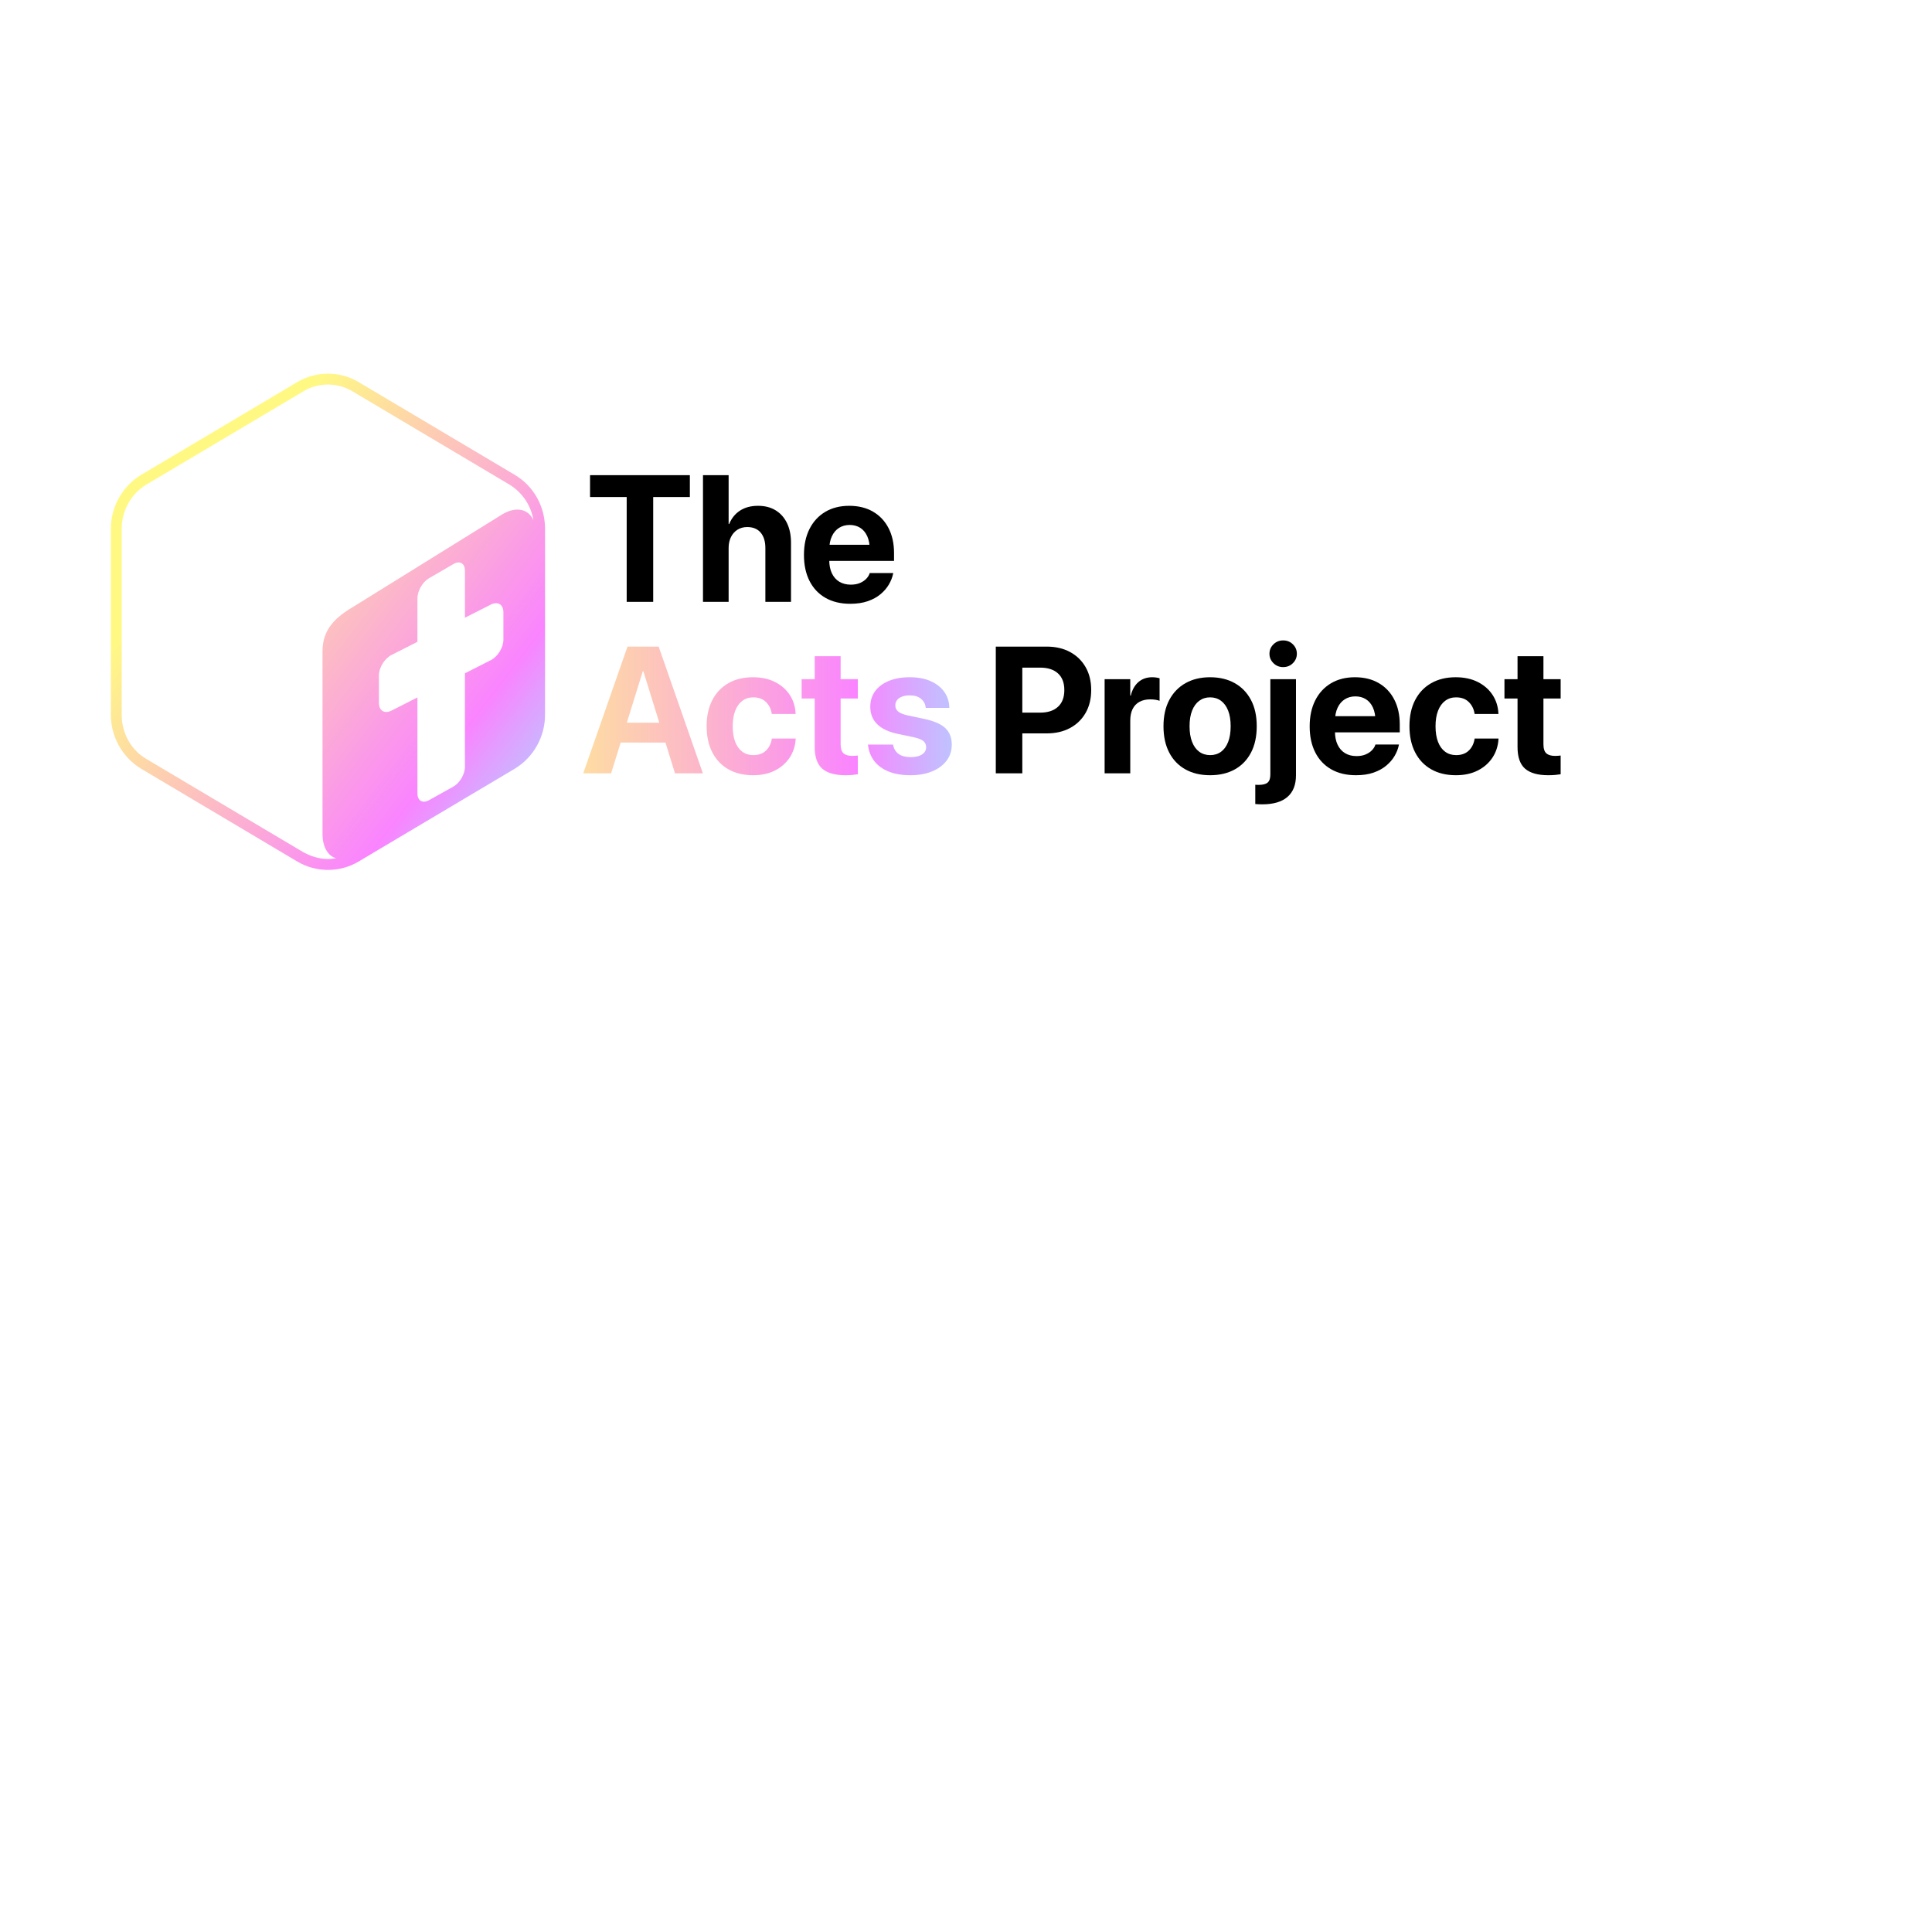
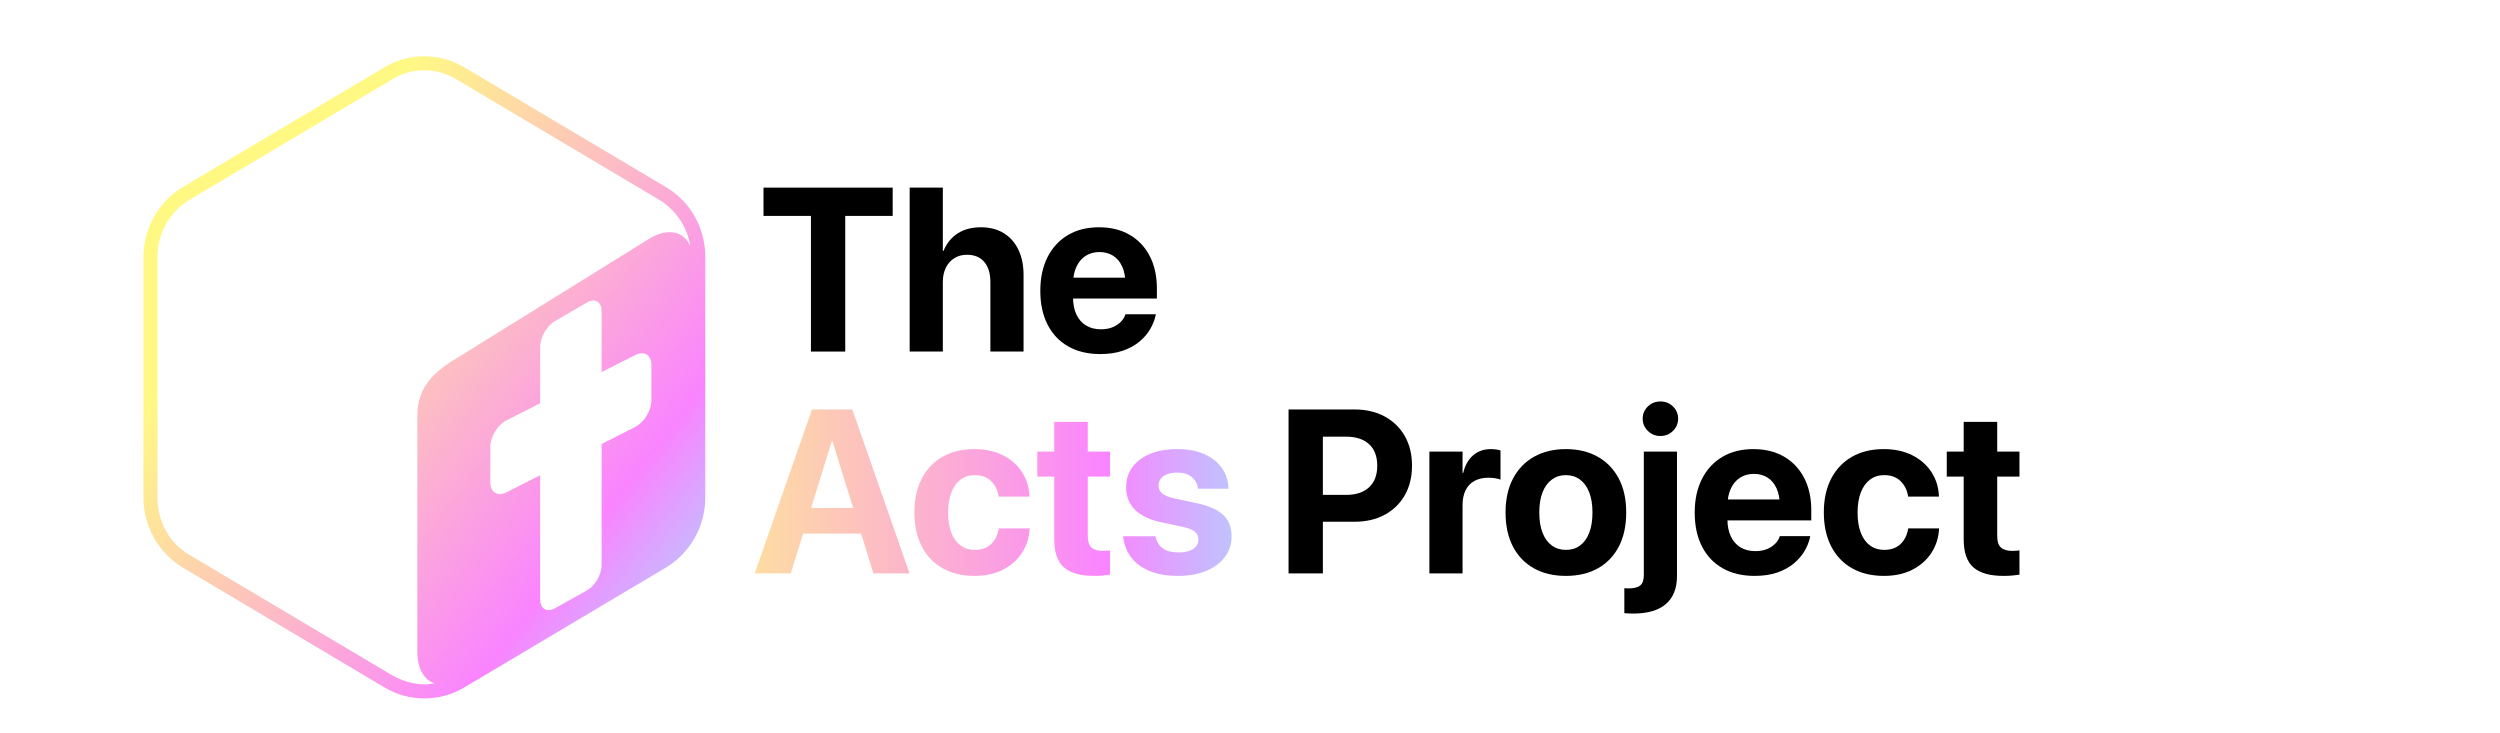
- <svg xmlns="http://www.w3.org/2000/svg" xmlns:ns1="http://vectornator.io" height="100%" stroke-miterlimit="10" style="fill-rule:nonzero;clip-rule:evenodd;stroke-linecap:round;stroke-linejoin:round;" version="1.1" viewBox="0 0 1024 1024" width="100%" xml:space="preserve">
+ <svg xmlns="http://www.w3.org/2000/svg" xmlns:ns1="http://vectornator.io" height="100%" stroke-miterlimit="10" style="fill-rule:nonzero;clip-rule:evenodd;stroke-linecap:round;stroke-linejoin:round;" version="1.1" viewBox="0 175 1024 300" width="100%" xml:space="preserve">
  <defs>
    <clipPath id="TextBounds">
      <rect height="147.67" width="216.385" x="285.276" y="228.257" />
    </clipPath>
    <linearGradient gradientTransform="matrix(0.63732 0 0 0.63732 21.3074 167.218)" gradientUnits="userSpaceOnUse" id="LinearGradient" x1="157.702" x2="491.916" y1="144.377" y2="400.463">
      <stop offset="0" stop-color="#fff984" />
      <stop offset="0.659" stop-color="#fa84ff" />
      <stop offset="1" stop-color="#87ffff" />
    </linearGradient>
    <clipPath id="TextBounds_2">
      <rect height="147.67" width="291.828" x="261.393" y="319.121" />
    </clipPath>
    <linearGradient gradientTransform="matrix(0.63732 0 0 0.63732 -25.0635 194.313)" gradientUnits="userSpaceOnUse" id="LinearGradient_2" x1="449.47" x2="907.368" y1="311.684" y2="311.684">
      <stop offset="0" stop-color="#fff984" />
      <stop offset="0.659" stop-color="#fa84ff" />
      <stop offset="1" stop-color="#87ffff" />
    </linearGradient>
    <clipPath id="TextBounds_3">
      <rect height="147.67" width="443.739" x="454.347" y="319.121" />
    </clipPath>
  </defs>
  <g id="Layer-1" ns1:layerName="Layer 1">
    <path d="M263.804 606.719C263.662 607.999 263.52 609.28 263.377 610.561" fill="#000000" fill-rule="nonzero" opacity="1" stroke="none" />
    <g fill="#000000" opacity="1" stroke="none">
      <path clip-path="url(#TextBounds)" d="M332.159 319L346.212 319L346.212 263.437L365.641 263.437L365.641 251.85L312.731 251.85L312.731 263.437L332.159 263.437L332.159 319Z" />
      <path clip-path="url(#TextBounds)" d="M372.598 319L386.186 319L386.186 290.451C386.186 288.264 386.593 286.34 387.407 284.68C388.222 283.021 389.37 281.718 390.851 280.771C392.332 279.825 394.066 279.352 396.051 279.352C399.138 279.352 401.511 280.337 403.171 282.307C404.831 284.277 405.661 286.999 405.661 290.474L405.661 319L419.249 319L419.249 287.682C419.249 283.664 418.543 280.194 417.131 277.27C415.72 274.346 413.711 272.085 411.105 270.487C408.499 268.89 405.389 268.091 401.775 268.091C398.037 268.091 394.872 268.925 392.282 270.592C389.691 272.26 387.752 274.644 386.465 277.747L386.186 277.747L386.186 251.85L372.598 251.85L372.598 319Z" />
      <path clip-path="url(#TextBounds)" d="M450.66 320.023C454.212 320.023 457.318 319.558 459.978 318.627C462.638 317.697 464.891 316.456 466.737 314.905C468.583 313.354 470.045 311.651 471.123 309.797C472.201 307.944 472.934 306.102 473.322 304.272L473.438 303.736L460.967 303.736L460.874 304.016C460.564 304.962 459.978 305.885 459.117 306.784C458.256 307.684 457.143 308.425 455.778 309.006C454.413 309.588 452.8 309.879 450.939 309.879C448.581 309.879 446.549 309.359 444.843 308.32C443.136 307.281 441.822 305.784 440.899 303.829C439.976 301.875 439.515 299.525 439.515 296.779L439.515 291.498C439.515 288.659 439.976 286.251 440.899 284.273C441.822 282.295 443.098 280.795 444.726 279.771C446.355 278.747 448.224 278.235 450.334 278.235C452.443 278.235 454.297 278.732 455.895 279.724C457.492 280.717 458.741 282.199 459.641 284.169C460.54 286.138 460.99 288.582 460.99 291.498L460.99 296.733L467.435 288.729L432.79 288.729L432.79 297.291L473.857 297.291L473.857 293.103C473.857 288.077 472.892 283.688 470.96 279.934C469.029 276.18 466.288 273.268 462.735 271.197C459.183 269.126 454.972 268.091 450.101 268.091C445.231 268.091 441 269.157 437.409 271.29C433.818 273.423 431.037 276.436 429.068 280.329C427.098 284.223 426.113 288.814 426.113 294.104L426.113 294.15C426.113 299.455 427.098 304.047 429.068 307.924C431.037 311.802 433.857 314.788 437.525 316.882C441.194 318.976 445.572 320.023 450.66 320.023Z" />
    </g>
    <path d="M173.826 198.048C168.278 198.048 162.725 199.494 157.794 202.37L74.783 251.683C64.92 257.642 58.75 268.531 58.75 280.243L58.75 378.868C58.75 390.58 64.92 401.469 74.783 407.428L157.794 456.761C162.725 459.637 168.278 461.063 173.826 461.062C179.374 461.062 184.907 459.637 189.839 456.761L272.85 407.428C282.713 401.469 288.882 390.58 288.882 378.868L288.882 280.243C288.882 268.531 282.918 257.642 272.85 251.683L189.839 202.37C184.907 199.494 179.374 198.048 173.826 198.048ZM173.826 203.804C178.347 203.804 182.861 205.043 186.971 207.509L269.982 256.821C276.763 260.931 281.495 267.914 282.728 275.722C280.057 269.763 273.688 268.326 266.496 272.436L188.007 321.131C178.144 326.884 170.938 333.252 170.938 345.17L170.938 441.963C170.938 448.949 173.813 453.676 178.128 454.908C176.69 455.114 175.264 455.307 173.826 455.307C169.306 455.307 164.771 453.882 160.661 451.622L77.65 402.31C69.431 397.584 64.506 388.525 64.506 378.868L64.506 280.243C64.506 270.585 69.637 261.547 77.65 256.821L160.661 207.509C164.566 205.043 169.1 203.804 173.826 203.804ZM242.697 298.108C244.877 297.905 246.421 299.518 246.421 302.429L246.421 327.404L260.163 320.434C263.838 318.568 266.815 320.396 266.815 324.517L266.815 339.055C266.815 343.176 263.838 348.025 260.163 349.89L246.421 356.861L246.421 406.492C246.421 410.374 243.659 415.039 240.267 416.928L227.381 424.118C223.989 426.007 221.247 424.395 221.247 420.513L221.247 369.647L207.485 376.637C203.81 378.503 200.833 376.676 200.833 372.555L200.833 357.996C200.833 353.875 203.81 349.027 207.485 347.161L221.247 340.171L221.247 317.088C221.247 313.205 223.966 308.466 227.321 306.512L240.346 298.944C241.185 298.456 241.97 298.175 242.697 298.108Z" fill="url(#LinearGradient)" fill-rule="nonzero" opacity="1" stroke="none" />
    <g fill="url(#LinearGradient_2)" opacity="1" stroke="none">
      <path clip-path="url(#TextBounds_2)" d="M309.13 409.863L323.905 409.863L340.704 355.743L344.985 355.743L344.985 342.714L332.583 342.714L309.13 409.863ZM321.741 393.576L359.946 393.576L356.502 383.059L325.184 383.059L321.741 393.576ZM357.759 409.863L372.533 409.863L349.103 342.714L340.983 342.714L340.983 355.743L357.759 409.863Z" />
      <path clip-path="url(#TextBounds_2)" d="M399.151 410.887C403.603 410.887 407.477 410.046 410.773 408.363C414.07 406.679 416.664 404.395 418.556 401.51C420.449 398.625 421.503 395.368 421.721 391.738L421.744 391.436L409.086 391.436L409.017 391.854C408.567 394.383 407.512 396.411 405.852 397.939C404.193 399.467 401.998 400.231 399.268 400.231C397.034 400.231 395.099 399.633 393.462 398.439C391.826 397.245 390.566 395.507 389.682 393.227C388.797 390.947 388.355 388.186 388.355 384.944L388.355 384.897C388.355 381.718 388.797 378.987 389.682 376.707C390.566 374.427 391.822 372.674 393.451 371.449C395.08 370.223 397.003 369.611 399.221 369.611C402.029 369.611 404.259 370.413 405.91 372.019C407.562 373.624 408.59 375.614 408.993 377.987L409.063 378.406L421.697 378.406L421.674 378.08C421.503 374.481 420.48 371.239 418.603 368.354C416.726 365.469 414.124 363.181 410.797 361.49C407.469 359.8 403.549 358.954 399.035 358.954C394.056 358.954 389.732 360.001 386.063 362.095C382.395 364.189 379.556 367.172 377.548 371.042C375.539 374.912 374.534 379.507 374.534 384.828L374.534 384.874C374.534 390.226 375.531 394.848 377.524 398.741C379.518 402.635 382.356 405.632 386.04 407.734C389.724 409.836 394.095 410.887 399.151 410.887Z" />
      <path clip-path="url(#TextBounds_2)" d="M448.106 410.887C449.517 410.887 450.774 410.833 451.875 410.724C452.976 410.616 453.907 410.499 454.667 410.375L454.667 400.44C454.248 400.487 453.806 400.533 453.341 400.58C452.876 400.626 452.34 400.649 451.736 400.649C449.672 400.649 448.125 400.196 447.094 399.288C446.062 398.381 445.546 396.764 445.546 394.437L445.546 370.216L454.667 370.216L454.667 359.978L445.546 359.978L445.546 347.809L431.819 347.809L431.819 359.978L424.885 359.978L424.885 370.216L431.819 370.216L431.819 395.926C431.819 401.262 433.149 405.09 435.809 407.409C438.469 409.728 442.568 410.887 448.106 410.887Z" />
      <path clip-path="url(#TextBounds_2)" d="M482.635 410.887C486.916 410.887 490.697 410.216 493.977 408.874C497.258 407.533 499.825 405.648 501.679 403.22C503.533 400.793 504.459 397.95 504.459 394.693L504.459 394.646C504.459 390.986 503.319 388.073 501.039 385.91C498.759 383.746 495.005 382.113 489.778 381.012L481.285 379.22C478.788 378.677 477.039 377.975 476.038 377.114C475.038 376.254 474.538 375.187 474.538 373.915L474.538 373.869C474.538 372.783 474.848 371.844 475.468 371.053C476.089 370.262 476.973 369.65 478.121 369.215C479.269 368.781 480.618 368.564 482.169 368.564C484.698 368.564 486.683 369.161 488.126 370.355C489.568 371.55 490.398 373.039 490.615 374.823L490.662 375.195L503.18 375.195L503.156 374.73C503.063 371.813 502.191 369.165 500.539 366.784C498.887 364.403 496.517 362.503 493.431 361.083C490.344 359.664 486.59 358.954 482.169 358.954C477.95 358.954 474.27 359.598 471.129 360.885C467.988 362.173 465.56 363.984 463.846 366.318C462.132 368.653 461.275 371.41 461.275 374.59L461.275 374.636C461.275 378.359 462.497 381.427 464.94 383.839C467.383 386.251 471.016 387.961 475.84 388.969L484.333 390.761C486.768 391.304 488.467 391.982 489.429 392.797C490.39 393.611 490.871 394.685 490.871 396.019L490.871 396.066C490.871 397.136 490.542 398.063 489.882 398.846C489.223 399.629 488.285 400.231 487.067 400.649C485.849 401.068 484.38 401.278 482.658 401.278C479.943 401.278 477.83 400.731 476.317 399.637C474.805 398.544 473.832 397.02 473.397 395.065L473.304 394.646L460.042 394.646L460.089 395.065C460.461 398.214 461.55 400.975 463.358 403.348C465.165 405.722 467.681 407.571 470.908 408.898C474.134 410.224 478.043 410.887 482.635 410.887Z" />
    </g>
    <g fill="#000000" opacity="1" stroke="none">
      <path clip-path="url(#TextBounds_3)" d="M534.844 388.713L554.76 388.713C559.491 388.713 563.621 387.763 567.15 385.863C570.679 383.963 573.429 381.291 575.399 377.847C577.369 374.404 578.354 370.379 578.354 365.772L578.354 365.679C578.354 361.072 577.369 357.046 575.399 353.603C573.429 350.159 570.679 347.483 567.15 345.576C563.621 343.668 559.491 342.714 554.76 342.714L534.844 342.714L534.844 353.859L551.34 353.859C555.373 353.859 558.51 354.879 560.752 356.918C562.993 358.958 564.114 361.894 564.114 365.725L564.114 365.818C564.114 369.618 562.993 372.55 560.752 374.613C558.51 376.676 555.373 377.708 551.34 377.708L534.844 377.708L534.844 388.713ZM527.794 409.863L541.847 409.863L541.847 342.714L527.794 342.714L527.794 409.863Z" />
      <path clip-path="url(#TextBounds_3)" d="M585.473 409.863L599.061 409.863L599.061 381.942C599.061 379.523 599.476 377.475 600.306 375.8C601.136 374.125 602.346 372.853 603.936 371.984C605.526 371.115 607.438 370.681 609.671 370.681C610.664 370.681 611.595 370.751 612.463 370.89C613.332 371.03 614.046 371.216 614.604 371.449L614.604 359.489C614.092 359.334 613.499 359.206 612.824 359.106C612.149 359.005 611.432 358.954 610.672 358.954C607.771 358.954 605.34 359.807 603.378 361.514C601.415 363.22 600.07 365.609 599.341 368.68L599.061 368.68L599.061 359.978L585.473 359.978L585.473 409.863Z" />
      <path clip-path="url(#TextBounds_3)" d="M641.385 410.887C646.426 410.887 650.793 409.855 654.484 407.792C658.176 405.729 661.034 402.763 663.058 398.893C665.083 395.023 666.095 390.373 666.095 384.944L666.095 384.851C666.095 379.453 665.071 374.823 663.023 370.96C660.976 367.098 658.102 364.131 654.403 362.06C650.703 359.99 646.356 358.954 641.361 358.954C636.398 358.954 632.066 359.994 628.367 362.072C624.667 364.151 621.794 367.125 619.746 370.995C617.699 374.865 616.675 379.484 616.675 384.851L616.675 384.944C616.675 390.342 617.683 394.98 619.7 398.858C621.716 402.736 624.574 405.71 628.274 407.781C631.973 409.852 636.343 410.887 641.385 410.887ZM641.431 400.231C639.198 400.231 637.263 399.633 635.626 398.439C633.99 397.245 632.725 395.507 631.834 393.227C630.942 390.947 630.496 388.186 630.496 384.944L630.496 384.851C630.496 381.624 630.945 378.879 631.845 376.614C632.745 374.35 634.013 372.616 635.649 371.414C637.286 370.212 639.19 369.611 641.361 369.611C643.564 369.611 645.484 370.208 647.12 371.402C648.757 372.597 650.025 374.33 650.924 376.603C651.824 378.875 652.274 381.624 652.274 384.851L652.274 384.944C652.274 388.186 651.832 390.947 650.948 393.227C650.063 395.507 648.811 397.245 647.19 398.439C645.569 399.633 643.649 400.231 641.431 400.231Z" />
      <path clip-path="url(#TextBounds_3)" d="M669.026 426.313C674.89 426.313 679.334 425.01 682.359 422.404C685.383 419.798 686.896 415.967 686.896 410.91L686.896 359.978L673.308 359.978L673.308 410.515C673.308 412.547 672.827 413.97 671.865 414.784C670.903 415.599 669.298 416.006 667.049 416.006C666.738 416.006 666.436 415.998 666.141 415.983C665.846 415.967 665.575 415.952 665.327 415.936L665.327 426.15C665.73 426.197 666.296 426.236 667.025 426.267C667.754 426.298 668.421 426.313 669.026 426.313ZM680.102 353.58C682.149 353.58 683.871 352.882 685.267 351.485C686.663 350.089 687.361 348.43 687.361 346.506C687.361 344.552 686.663 342.884 685.267 341.504C683.871 340.123 682.149 339.433 680.102 339.433C678.07 339.433 676.352 340.123 674.948 341.504C673.544 342.884 672.842 344.552 672.842 346.506C672.842 348.43 673.544 350.089 674.948 351.485C676.352 352.882 678.07 353.58 680.102 353.58Z" />
      <path clip-path="url(#TextBounds_3)" d="M718.702 410.887C722.254 410.887 725.36 410.422 728.021 409.491C730.681 408.56 732.934 407.319 734.78 405.768C736.626 404.217 738.088 402.515 739.166 400.661C740.244 398.807 740.977 396.965 741.365 395.135L741.481 394.6L729.01 394.6L728.917 394.879C728.606 395.825 728.021 396.748 727.16 397.648C726.299 398.548 725.186 399.288 723.821 399.87C722.456 400.452 720.843 400.742 718.981 400.742C716.624 400.742 714.592 400.223 712.885 399.184C711.179 398.144 709.864 396.647 708.942 394.693C708.019 392.738 707.557 390.388 707.557 387.643L707.557 382.361C707.557 379.523 708.019 377.114 708.942 375.137C709.864 373.159 711.14 371.658 712.769 370.634C714.398 369.611 716.267 369.099 718.376 369.099C720.486 369.099 722.34 369.595 723.937 370.588C725.535 371.581 726.784 373.062 727.683 375.032C728.583 377.002 729.033 379.445 729.033 382.361L729.033 387.596L735.478 379.592L700.833 379.592L700.833 388.155L741.9 388.155L741.9 383.967C741.9 378.941 740.934 374.551 739.003 370.797C737.072 367.044 734.33 364.131 730.778 362.06C727.226 359.99 723.014 358.954 718.144 358.954C713.273 358.954 709.042 360.021 705.451 362.154C701.86 364.286 699.08 367.3 697.11 371.193C695.14 375.086 694.155 379.678 694.155 384.967L694.155 385.014C694.155 390.319 695.14 394.91 697.11 398.788C699.08 402.666 701.899 405.652 705.568 407.746C709.236 409.84 713.614 410.887 718.702 410.887Z" />
      <path clip-path="url(#TextBounds_3)" d="M771.659 410.887C776.11 410.887 779.984 410.046 783.281 408.363C786.577 406.679 789.171 404.395 791.064 401.51C792.956 398.625 794.011 395.368 794.228 391.738L794.251 391.436L781.594 391.436L781.524 391.854C781.074 394.383 780.019 396.411 778.36 397.939C776.7 399.467 774.505 400.231 771.775 400.231C769.541 400.231 767.606 399.633 765.97 398.439C764.333 397.245 763.073 395.507 762.189 393.227C761.305 390.947 760.863 388.186 760.863 384.944L760.863 384.897C760.863 381.718 761.305 378.987 762.189 376.707C763.073 374.427 764.329 372.674 765.958 371.449C767.587 370.223 769.51 369.611 771.728 369.611C774.536 369.611 776.766 370.413 778.418 372.019C780.07 373.624 781.097 375.614 781.501 377.987L781.571 378.406L794.205 378.406L794.181 378.08C794.011 374.481 792.987 371.239 791.11 368.354C789.233 365.469 786.631 363.181 783.304 361.49C779.977 359.8 776.056 358.954 771.542 358.954C766.563 358.954 762.239 360.001 758.571 362.095C754.902 364.189 752.064 367.172 750.055 371.042C748.046 374.912 747.042 379.507 747.042 384.828L747.042 384.874C747.042 390.226 748.038 394.848 750.032 398.741C752.025 402.635 754.863 405.632 758.547 407.734C762.231 409.836 766.602 410.887 771.659 410.887Z" />
      <path clip-path="url(#TextBounds_3)" d="M820.613 410.887C822.025 410.887 823.281 410.833 824.382 410.724C825.484 410.616 826.414 410.499 827.175 410.375L827.175 400.44C826.756 400.487 826.314 400.533 825.848 400.58C825.383 400.626 824.848 400.649 824.243 400.649C822.18 400.649 820.633 400.196 819.601 399.288C818.569 398.381 818.054 396.764 818.054 394.437L818.054 370.216L827.175 370.216L827.175 359.978L818.054 359.978L818.054 347.809L804.326 347.809L804.326 359.978L797.392 359.978L797.392 370.216L804.326 370.216L804.326 395.926C804.326 401.262 805.656 405.09 808.316 407.409C810.977 409.728 815.076 410.887 820.613 410.887Z" />
    </g>
  </g>
</svg>
